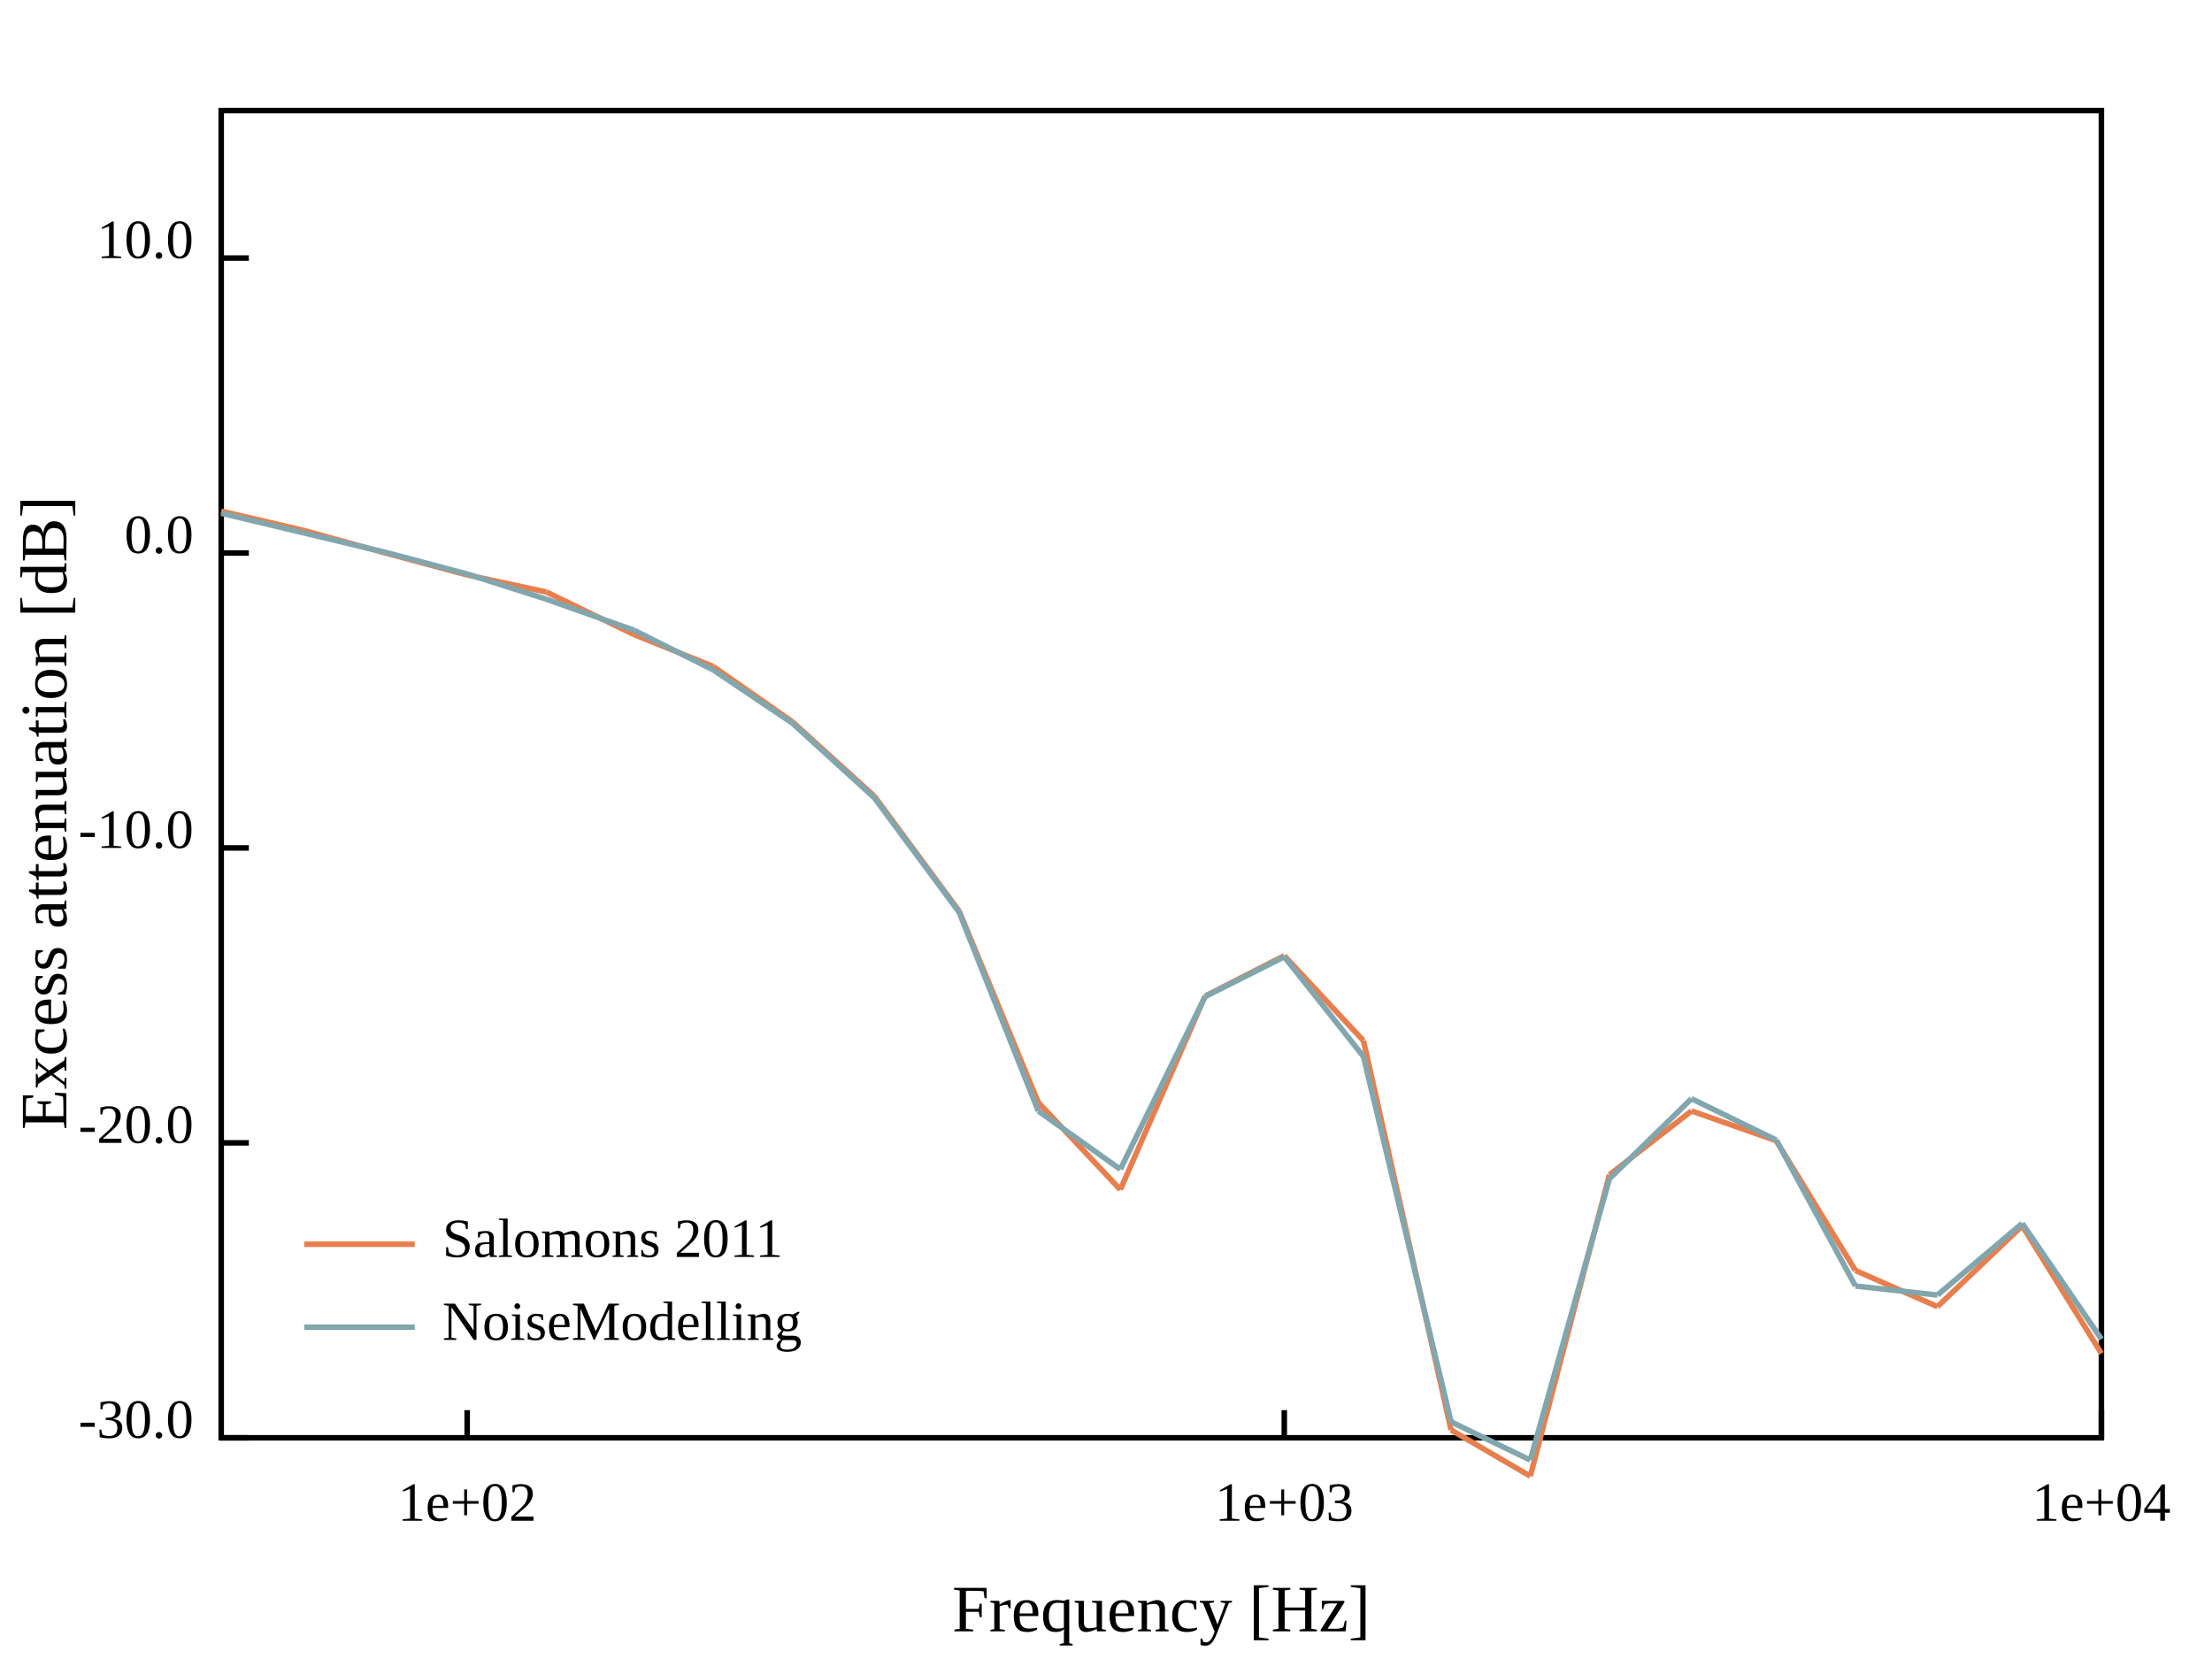
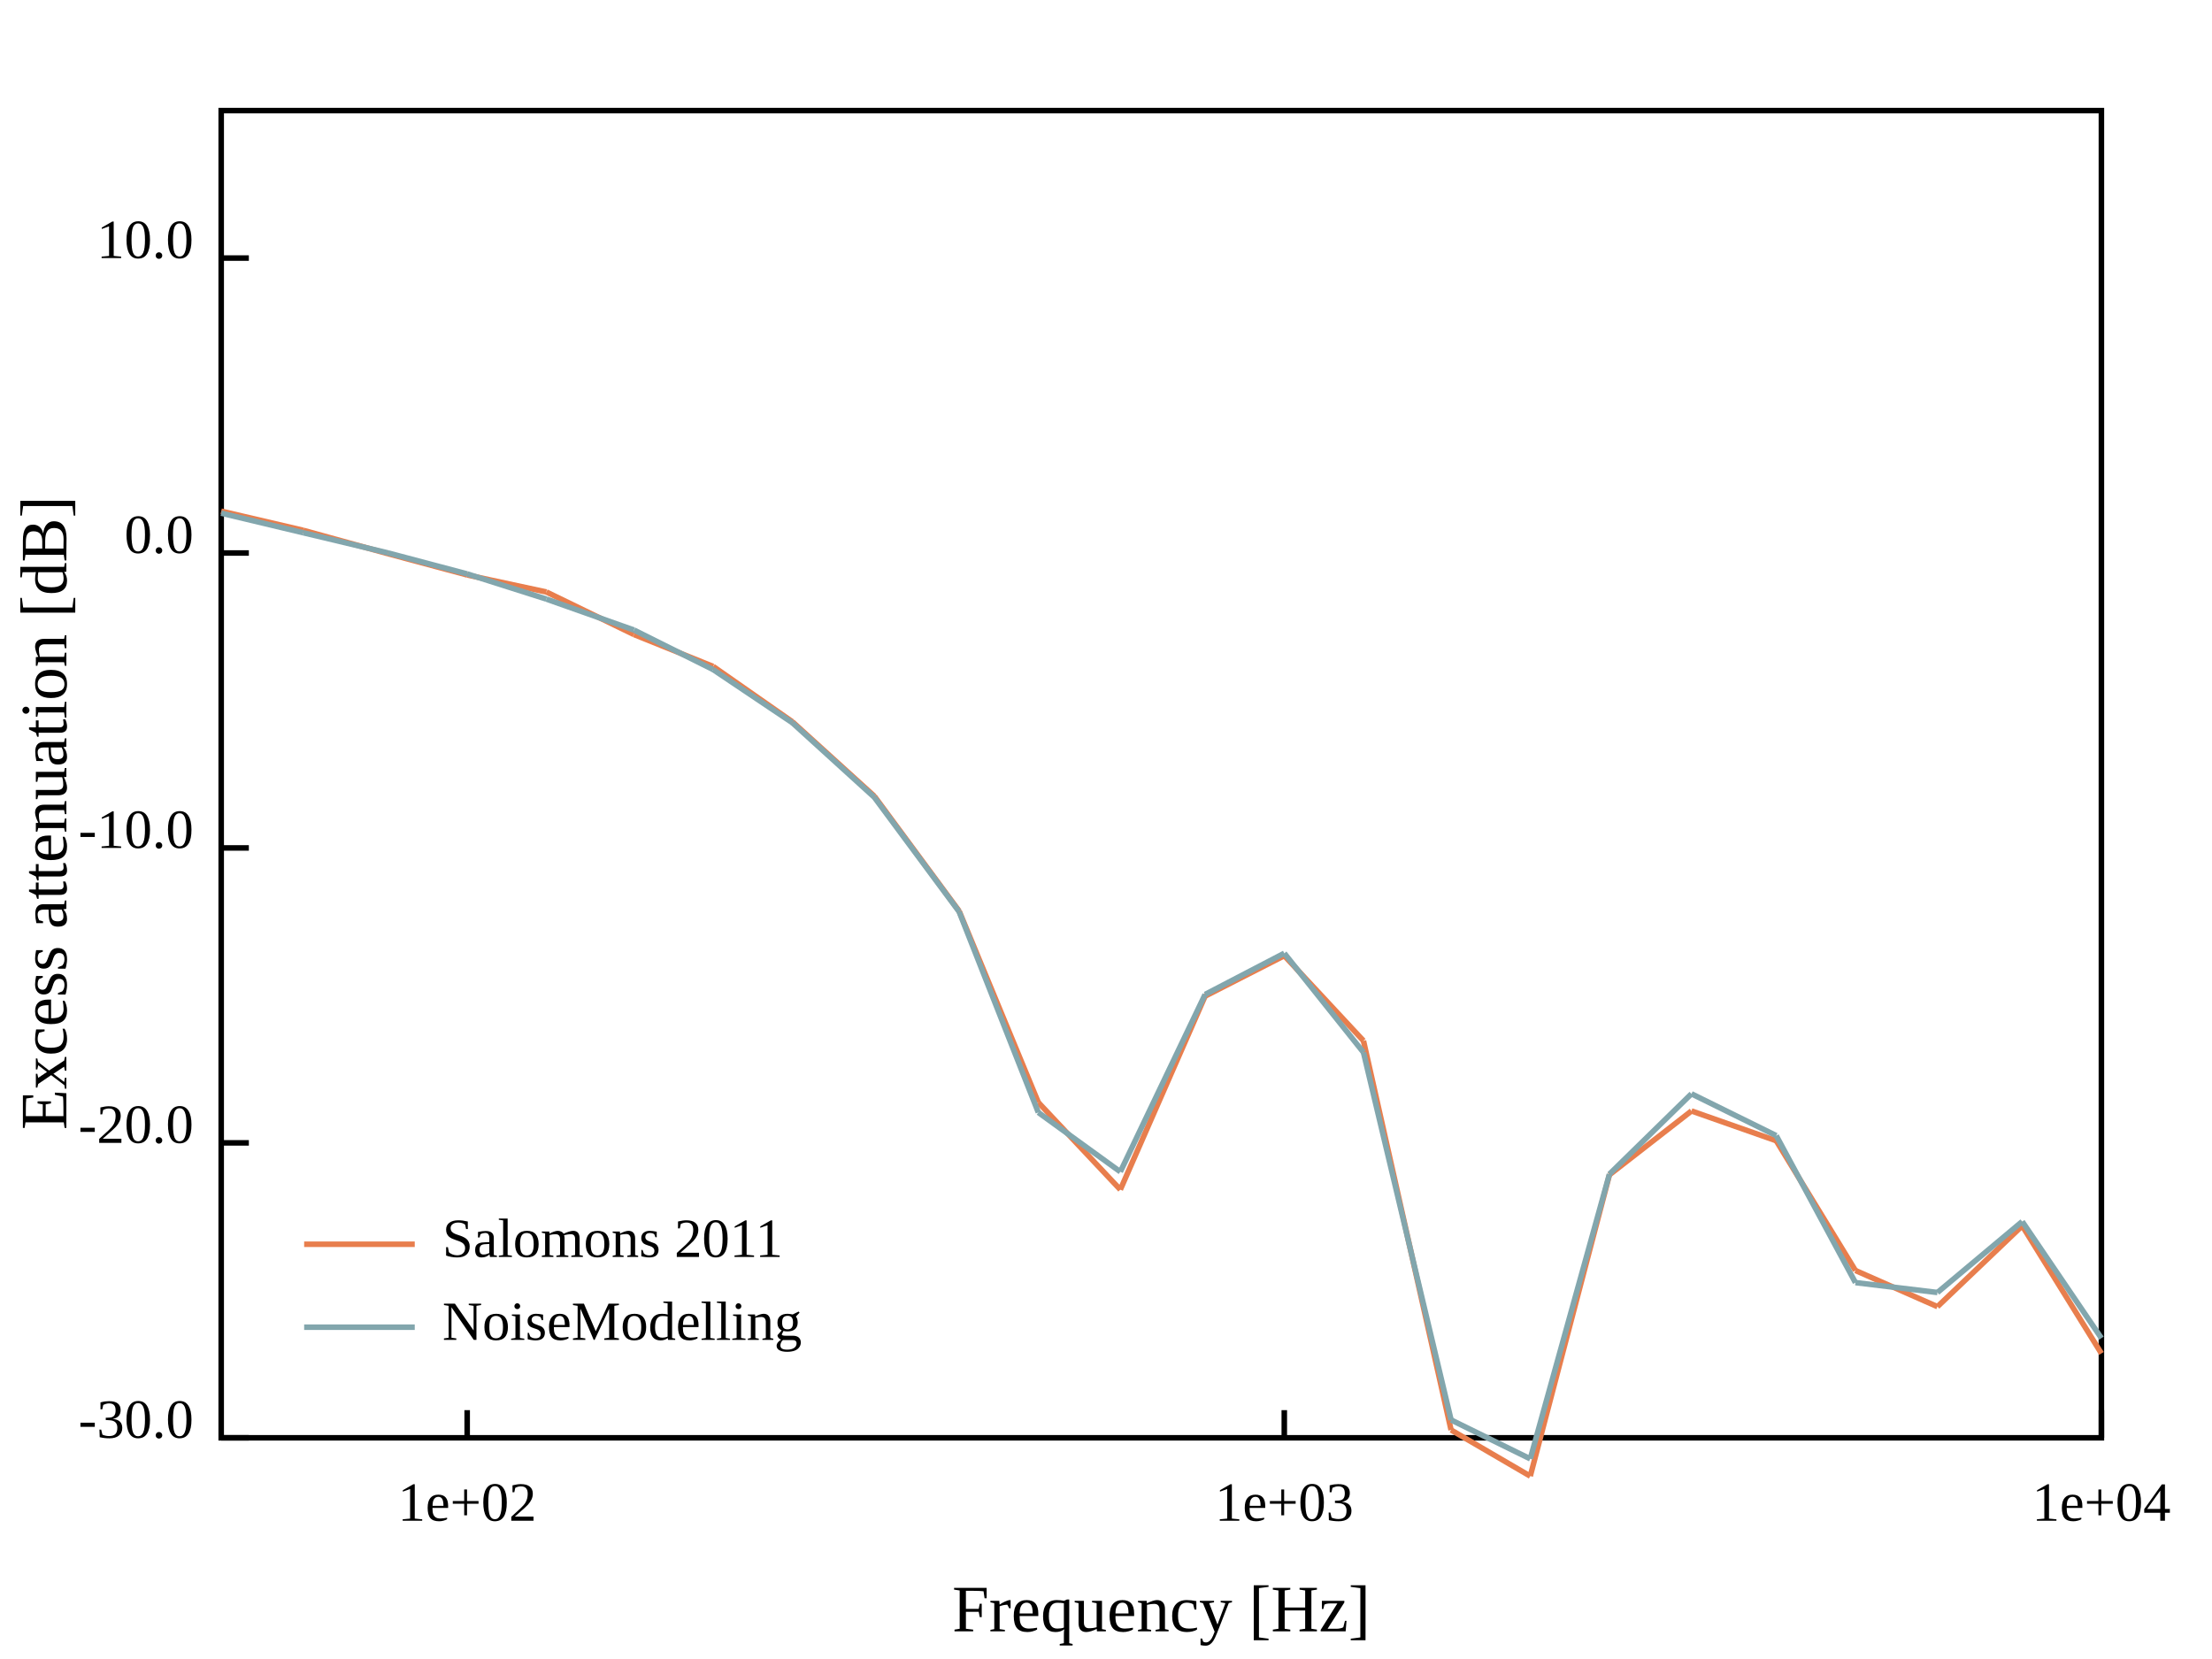
<svg xmlns="http://www.w3.org/2000/svg" height="300" width="400">
  <rect width="400" height="300" x="0" y="0" style="fill:white; stroke:none" />
  <rect width="340" height="240" x="40" y="20" style="fill:none; stroke-width:1;stroke:black" />
  <line x1="40" y1="260" x2="45" y2="260" style="fill:none; stroke-width:1; stroke:black" />
  <text x="35" y="260" text-anchor="end" style="stroke:none; fill:black; font-size:smaller">-30.0</text>
  <line x1="40" y1="206.667" x2="45" y2="206.667" style="fill:none; stroke-width:1; stroke:black" />
  <text x="35" y="206.667" text-anchor="end" style="stroke:none; fill:black; font-size:smaller">-20.0</text>
  <line x1="40" y1="153.333" x2="45" y2="153.333" style="fill:none; stroke-width:1; stroke:black" />
  <text x="35" y="153.333" text-anchor="end" style="stroke:none; fill:black; font-size:smaller">-10.0</text>
  <line x1="40" y1="100" x2="45" y2="100" style="fill:none; stroke-width:1; stroke:black" />
  <text x="35" y="100" text-anchor="end" style="stroke:none; fill:black; font-size:smaller">0.0</text>
  <line x1="40" y1="46.667" x2="45" y2="46.667" style="fill:none; stroke-width:1; stroke:black" />
  <text x="35" y="46.667" text-anchor="end" style="stroke:none; fill:black; font-size:smaller">10.0</text>
  <line x1="84.48" y1="260" x2="84.48" y2="255" style="fill:none; stroke-width:1; stroke:black" />
  <text x="84.48" y="275" text-anchor="middle" style="stroke:none; fill:black; font-size:smaller">1e+02</text>
  <line x1="232.24" y1="260" x2="232.24" y2="255" style="fill:none; stroke-width:1; stroke:black" />
  <text x="232.24" y="275" text-anchor="middle" style="stroke:none; fill:black; font-size:smaller">1e+03</text>
  <line x1="380" y1="260" x2="380" y2="255" style="fill:none; stroke-width:1; stroke:black" />
  <text x="380" y="275" text-anchor="middle" style="stroke:none; fill:black; font-size:smaller">1e+04</text>
  <line x1="40" y1="92.436" x2="54.831" y2="95.897" style="fill:none; stroke-width:1; stroke:rgb(232,126,77)" />
  <line x1="54.831" y1="95.897" x2="70.161" y2="100.128" style="fill:none; stroke-width:1; stroke:rgb(232,126,77)" />
  <line x1="70.161" y1="100.128" x2="84.48" y2="103.974" style="fill:none; stroke-width:1; stroke:rgb(232,126,77)" />
  <line x1="84.48" y1="103.974" x2="98.8" y2="107.051" style="fill:none; stroke-width:1; stroke:rgb(232,126,77)" />
  <line x1="98.8" y1="107.051" x2="114.641" y2="114.744" style="fill:none; stroke-width:1; stroke:rgb(232,126,77)" />
  <line x1="114.641" y1="114.744" x2="128.96" y2="120.513" style="fill:none; stroke-width:1; stroke:rgb(232,126,77)" />
  <line x1="128.96" y1="120.513" x2="143.28" y2="130.513" style="fill:none; stroke-width:1; stroke:rgb(232,126,77)" />
  <line x1="143.28" y1="130.513" x2="158.11" y2="143.974" style="fill:none; stroke-width:1; stroke:rgb(232,126,77)" />
  <line x1="158.11" y1="143.974" x2="173.441" y2="164.744" style="fill:none; stroke-width:1; stroke:rgb(232,126,77)" />
  <line x1="173.441" y1="164.744" x2="187.76" y2="199.359" style="fill:none; stroke-width:1; stroke:rgb(232,126,77)" />
  <line x1="187.76" y1="199.359" x2="202.591" y2="215.128" style="fill:none; stroke-width:1; stroke:rgb(232,126,77)" />
  <line x1="202.591" y1="215.128" x2="217.921" y2="180.128" style="fill:none; stroke-width:1; stroke:rgb(232,126,77)" />
  <line x1="217.921" y1="180.128" x2="232.24" y2="172.821" style="fill:none; stroke-width:1; stroke:rgb(232,126,77)" />
  <line x1="232.24" y1="172.821" x2="246.559" y2="188.205" style="fill:none; stroke-width:1; stroke:rgb(232,126,77)" />
  <line x1="246.559" y1="188.205" x2="262.401" y2="258.59" style="fill:none; stroke-width:1; stroke:rgb(232,126,77)" />
  <line x1="262.401" y1="258.59" x2="276.72" y2="266.933" style="fill:none; stroke-width:1; stroke:rgb(232,126,77)" />
  <line x1="276.72" y1="266.933" x2="291.04" y2="212.436" style="fill:none; stroke-width:1; stroke:rgb(232,126,77)" />
  <line x1="291.04" y1="212.436" x2="305.87" y2="200.897" style="fill:none; stroke-width:1; stroke:rgb(232,126,77)" />
  <line x1="305.87" y1="200.897" x2="321.2" y2="206.282" style="fill:none; stroke-width:1; stroke:rgb(232,126,77)" />
  <line x1="321.2" y1="206.282" x2="335.52" y2="229.744" style="fill:none; stroke-width:1; stroke:rgb(232,126,77)" />
  <line x1="335.52" y1="229.744" x2="350.351" y2="236.282" style="fill:none; stroke-width:1; stroke:rgb(232,126,77)" />
  <line x1="350.351" y1="236.282" x2="365.681" y2="221.667" style="fill:none; stroke-width:1; stroke:rgb(232,126,77)" />
  <line x1="365.681" y1="221.667" x2="380" y2="244.744" style="fill:none; stroke-width:1; stroke:rgb(232,126,77)" />
-   <line x1="40" y1="92.804" x2="54.831" y2="96.341" style="fill:none; stroke-width:1; stroke:rgb(130,166,173)" />
-   <line x1="54.831" y1="96.341" x2="70.161" y2="99.998" style="fill:none; stroke-width:1; stroke:rgb(130,166,173)" />
-   <line x1="70.161" y1="99.998" x2="84.48" y2="103.801" style="fill:none; stroke-width:1; stroke:rgb(130,166,173)" />
-   <line x1="84.48" y1="103.801" x2="98.8" y2="108.354" style="fill:none; stroke-width:1; stroke:rgb(130,166,173)" />
-   <line x1="98.8" y1="108.354" x2="114.641" y2="113.965" style="fill:none; stroke-width:1; stroke:rgb(130,166,173)" />
-   <line x1="114.641" y1="113.965" x2="128.96" y2="121.132" style="fill:none; stroke-width:1; stroke:rgb(130,166,173)" />
-   <line x1="128.96" y1="121.132" x2="143.28" y2="130.766" style="fill:none; stroke-width:1; stroke:rgb(130,166,173)" />
-   <line x1="143.28" y1="130.766" x2="158.11" y2="144.271" style="fill:none; stroke-width:1; stroke:rgb(130,166,173)" />
-   <line x1="158.11" y1="144.271" x2="173.441" y2="164.958" style="fill:none; stroke-width:1; stroke:rgb(130,166,173)" />
-   <line x1="173.441" y1="164.958" x2="187.76" y2="200.915" style="fill:none; stroke-width:1; stroke:rgb(130,166,173)" />
-   <line x1="187.76" y1="200.915" x2="202.591" y2="211.447" style="fill:none; stroke-width:1; stroke:rgb(130,166,173)" />
-   <line x1="202.591" y1="211.447" x2="217.921" y2="180.213" style="fill:none; stroke-width:1; stroke:rgb(130,166,173)" />
-   <line x1="217.921" y1="180.213" x2="232.24" y2="173.014" style="fill:none; stroke-width:1; stroke:rgb(130,166,173)" />
-   <line x1="232.24" y1="173.014" x2="246.559" y2="191.054" style="fill:none; stroke-width:1; stroke:rgb(130,166,173)" />
-   <line x1="246.559" y1="191.054" x2="262.401" y2="257.119" style="fill:none; stroke-width:1; stroke:rgb(130,166,173)" />
-   <line x1="262.401" y1="257.119" x2="276.72" y2="264.025" style="fill:none; stroke-width:1; stroke:rgb(130,166,173)" />
-   <line x1="276.72" y1="264.025" x2="291.04" y2="213.151" style="fill:none; stroke-width:1; stroke:rgb(130,166,173)" />
-   <line x1="291.04" y1="213.151" x2="305.87" y2="198.68" style="fill:none; stroke-width:1; stroke:rgb(130,166,173)" />
-   <line x1="305.87" y1="198.68" x2="321.2" y2="206.158" style="fill:none; stroke-width:1; stroke:rgb(130,166,173)" />
-   <line x1="321.2" y1="206.158" x2="335.52" y2="232.553" style="fill:none; stroke-width:1; stroke:rgb(130,166,173)" />
-   <line x1="335.52" y1="232.553" x2="350.351" y2="234.187" style="fill:none; stroke-width:1; stroke:rgb(130,166,173)" />
-   <line x1="350.351" y1="234.187" x2="365.681" y2="221.225" style="fill:none; stroke-width:1; stroke:rgb(130,166,173)" />
-   <line x1="365.681" y1="221.225" x2="380" y2="242.144" style="fill:none; stroke-width:1; stroke:rgb(130,166,173)" />
+   <line x1="40" y1="92.799" x2="54.831" y2="96.334" style="fill:none; stroke-width:1; stroke:rgb(130,166,173)" />
+   <line x1="54.831" y1="96.334" x2="70.161" y2="99.988" style="fill:none; stroke-width:1; stroke:rgb(130,166,173)" />
+   <line x1="70.161" y1="99.988" x2="84.48" y2="103.785" style="fill:none; stroke-width:1; stroke:rgb(130,166,173)" />
+   <line x1="84.48" y1="103.785" x2="98.8" y2="108.331" style="fill:none; stroke-width:1; stroke:rgb(130,166,173)" />
+   <line x1="98.8" y1="108.331" x2="114.641" y2="113.931" style="fill:none; stroke-width:1; stroke:rgb(130,166,173)" />
+   <line x1="114.641" y1="113.931" x2="128.96" y2="121.082" style="fill:none; stroke-width:1; stroke:rgb(130,166,173)" />
+   <line x1="128.96" y1="121.082" x2="143.28" y2="130.694" style="fill:none; stroke-width:1; stroke:rgb(130,166,173)" />
+   <line x1="143.28" y1="130.694" x2="158.11" y2="144.175" style="fill:none; stroke-width:1; stroke:rgb(130,166,173)" />
+   <line x1="158.11" y1="144.175" x2="173.441" y2="164.862" style="fill:none; stroke-width:1; stroke:rgb(130,166,173)" />
+   <line x1="173.441" y1="164.862" x2="187.76" y2="201.166" style="fill:none; stroke-width:1; stroke:rgb(130,166,173)" />
+   <line x1="187.76" y1="201.166" x2="202.591" y2="211.896" style="fill:none; stroke-width:1; stroke:rgb(130,166,173)" />
+   <line x1="202.591" y1="211.896" x2="217.921" y2="179.827" style="fill:none; stroke-width:1; stroke:rgb(130,166,173)" />
+   <line x1="217.921" y1="179.827" x2="232.24" y2="172.376" style="fill:none; stroke-width:1; stroke:rgb(130,166,173)" />
+   <line x1="232.24" y1="172.376" x2="246.559" y2="190.306" style="fill:none; stroke-width:1; stroke:rgb(130,166,173)" />
+   <line x1="246.559" y1="190.306" x2="262.401" y2="256.771" style="fill:none; stroke-width:1; stroke:rgb(130,166,173)" />
+   <line x1="262.401" y1="256.771" x2="276.72" y2="263.805" style="fill:none; stroke-width:1; stroke:rgb(130,166,173)" />
+   <line x1="276.72" y1="263.805" x2="291.04" y2="212.314" style="fill:none; stroke-width:1; stroke:rgb(130,166,173)" />
+   <line x1="291.04" y1="212.314" x2="305.87" y2="197.797" style="fill:none; stroke-width:1; stroke:rgb(130,166,173)" />
+   <line x1="305.87" y1="197.797" x2="321.2" y2="205.355" style="fill:none; stroke-width:1; stroke:rgb(130,166,173)" />
+   <line x1="321.2" y1="205.355" x2="335.52" y2="231.937" style="fill:none; stroke-width:1; stroke:rgb(130,166,173)" />
+   <line x1="335.52" y1="231.937" x2="350.351" y2="233.724" style="fill:none; stroke-width:1; stroke:rgb(130,166,173)" />
+   <line x1="350.351" y1="233.724" x2="365.681" y2="220.888" style="fill:none; stroke-width:1; stroke:rgb(130,166,173)" />
+   <line x1="365.681" y1="220.888" x2="380" y2="241.982" style="fill:none; stroke-width:1; stroke:rgb(130,166,173)" />
  <text x="210" y="295" text-anchor="middle" style="stroke:none; fill:black">Frequency [Hz]</text>
  <text x="5" y="140" transform="rotate(-90, 12, 140)" text-anchor="middle" style="stroke:none; fill:black">Excess attenuation [dB]</text>
  <line x1="55" y1="225" x2="75" y2="225" style="fill:none; stroke-width:1; stroke:rgb(232,126,77)" />
  <text x="80" y="225" dominant-baseline="middle" style="stroke:none; fill:black; font-size:smaller">Salomons 2011</text>
  <line x1="55" y1="240" x2="75" y2="240" style="fill:none; stroke-width:1; stroke:rgb(130,166,173)" />
  <text x="80" y="240" dominant-baseline="middle" style="stroke:none; fill:black; font-size:smaller">NoiseModelling</text>
</svg>
